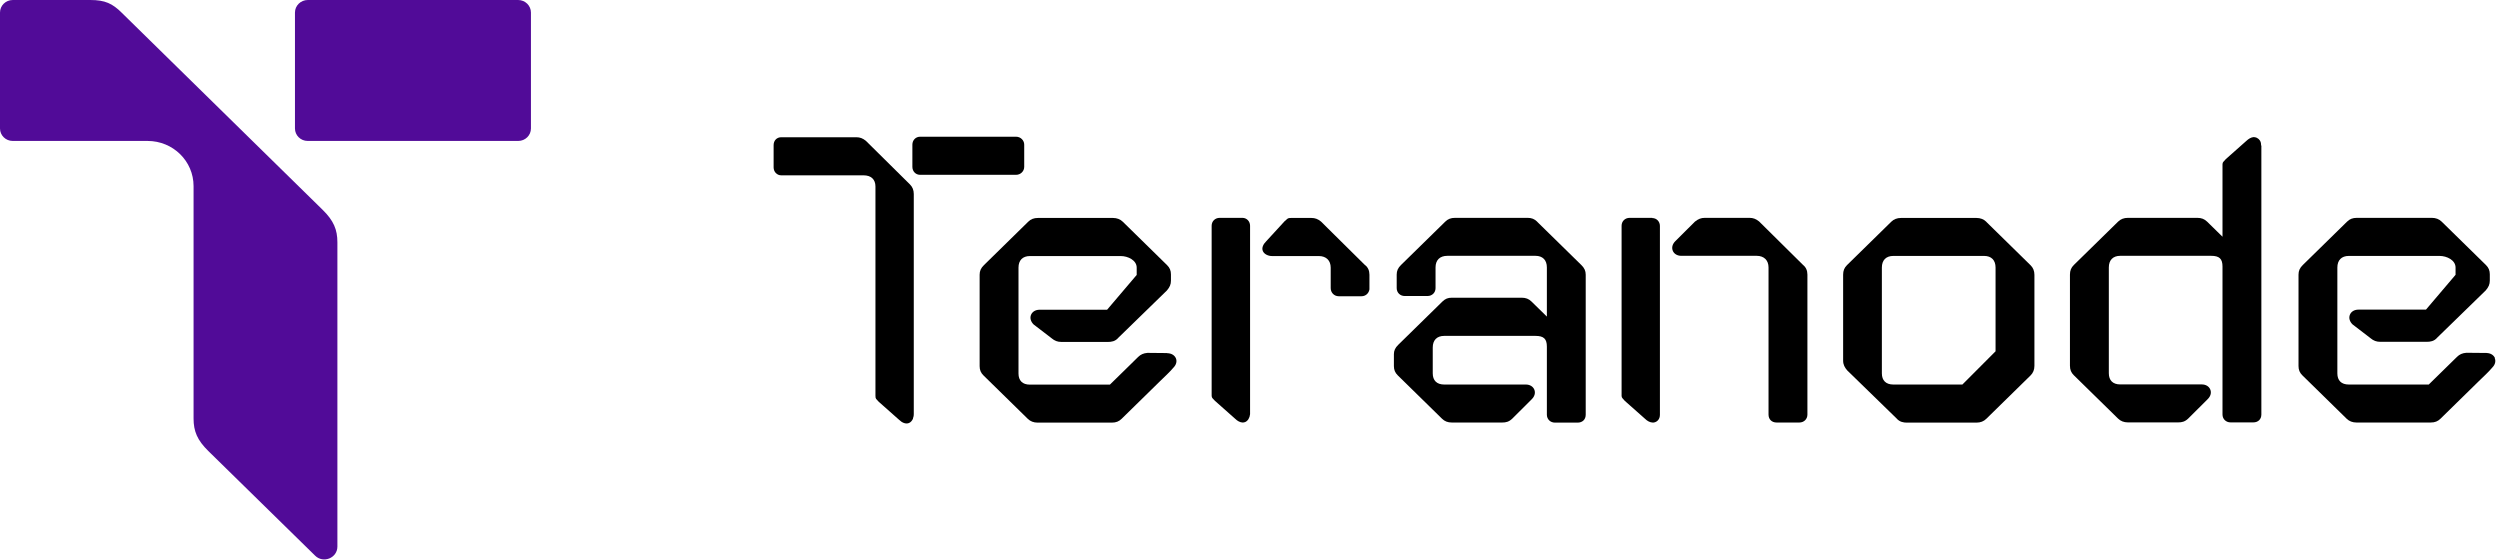
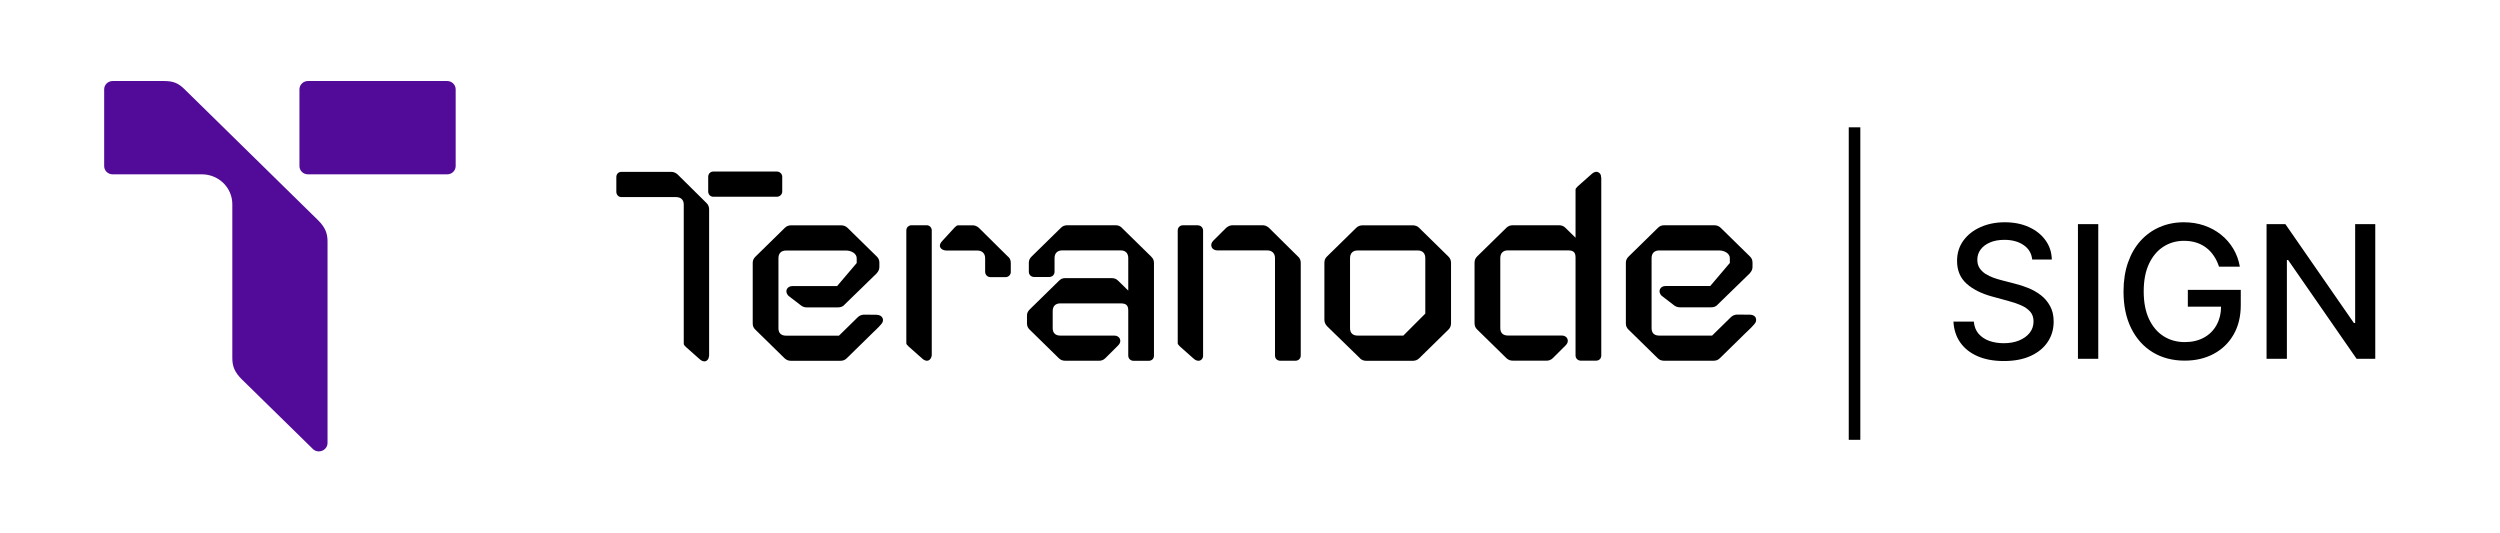
- <svg xmlns="http://www.w3.org/2000/svg" width="143" height="32" viewBox="0 0 143 32" fill="none">
-   <path d="M29.643 0H17.605C17.205 0 16.872 0.32 16.872 0.718V7.35C16.872 7.742 17.198 8.062 17.599 8.062H29.643C30.044 8.062 30.37 7.742 30.37 7.35V0.718C30.37 0.326 30.044 0 29.637 0H29.643Z" fill="#510B98" />
-   <path d="M6.958 0.724C6.435 0.205 6.01 0 5.166 0H0.733C0.326 0 0 0.32 0 0.718V7.35C0 7.742 0.326 8.062 0.727 8.062H8.442C9.896 8.062 11.072 9.214 11.072 10.645V19.847C11.072 19.847 11.072 19.895 11.072 19.919V23.938C11.072 24.663 11.281 25.175 11.915 25.797L18.024 31.783C18.492 32.248 19.299 31.916 19.299 31.264V25.936C19.299 25.936 19.299 25.918 19.299 25.906V20.915C19.299 20.915 19.299 20.891 19.299 20.885V13.861C19.299 13.137 19.089 12.624 18.455 12.002L6.958 0.724Z" fill="#510B98" />
-   <path d="M58.585 9.546V8.273C58.585 8.026 58.376 7.821 58.124 7.821H52.625C52.378 7.821 52.188 8.02 52.188 8.273V9.546C52.188 9.8 52.378 9.999 52.625 9.999H58.124C58.376 9.999 58.585 9.794 58.585 9.546Z" fill="black" />
-   <path d="M52.268 11.097C52.268 10.873 52.194 10.692 52.047 10.547L49.528 8.055C49.35 7.911 49.19 7.85 48.98 7.85H44.688C44.43 7.85 44.251 8.037 44.251 8.303V9.576C44.251 9.829 44.442 10.029 44.688 10.029H49.399C49.83 10.029 50.076 10.264 50.076 10.668V22.628C50.076 22.828 50.107 22.803 50.267 22.984L51.425 24.01C51.597 24.179 51.807 24.27 51.991 24.197C52.096 24.155 52.176 24.058 52.225 23.944C52.225 23.944 52.225 23.938 52.225 23.932C52.225 23.932 52.225 23.92 52.225 23.914C52.244 23.872 52.256 23.823 52.262 23.775C52.262 23.745 52.268 23.715 52.268 23.684V11.097Z" fill="black" />
-   <path d="M71.504 12.914C71.504 12.66 71.313 12.461 71.067 12.461H69.767C69.503 12.461 69.306 12.654 69.306 12.914V22.569C69.306 22.635 69.306 22.677 69.318 22.707C69.336 22.78 69.386 22.804 69.497 22.93L70.654 23.956C70.777 24.077 70.919 24.155 71.061 24.168H71.067C71.122 24.168 71.171 24.162 71.221 24.143C71.381 24.077 71.486 23.89 71.504 23.691V23.661C71.504 23.661 71.504 23.643 71.504 23.631V12.914Z" fill="black" />
-   <path d="M78.08 15.165L76.189 13.294L75.561 12.672C75.383 12.527 75.223 12.467 75.013 12.467H73.85C73.64 12.467 73.671 12.497 73.48 12.654L72.427 13.801C72.255 13.97 72.156 14.181 72.236 14.362C72.31 14.537 72.538 14.646 72.76 14.646H75.438C75.857 14.646 76.116 14.899 76.116 15.309V16.48C76.116 16.739 76.313 16.945 76.577 16.945H77.877C78.117 16.945 78.296 16.776 78.332 16.552V15.714C78.332 15.478 78.246 15.291 78.086 15.165H78.08Z" fill="black" />
-   <path d="M87.926 12.678C87.772 12.527 87.606 12.461 87.385 12.461H83.228C82.988 12.461 82.822 12.527 82.668 12.678L80.137 15.158C79.964 15.327 79.891 15.49 79.891 15.707V16.48C79.891 16.739 80.088 16.932 80.352 16.932H81.652C81.916 16.932 82.113 16.739 82.113 16.48V15.297C82.113 14.875 82.36 14.633 82.791 14.633H87.828C88.24 14.633 88.481 14.875 88.481 15.297V18.109L87.6 17.246C87.446 17.095 87.273 17.029 87.04 17.029H83.049C82.816 17.029 82.674 17.089 82.508 17.246L79.977 19.726C79.804 19.895 79.731 20.058 79.731 20.257V20.939C79.731 21.156 79.798 21.319 79.952 21.47L82.483 23.95C82.637 24.101 82.81 24.168 83.043 24.168H85.931C86.135 24.168 86.307 24.131 86.498 23.95L87.612 22.84C87.784 22.671 87.84 22.466 87.76 22.279C87.686 22.104 87.501 21.995 87.28 21.995H82.606C82.187 21.995 81.953 21.766 81.953 21.356V19.877C81.953 19.455 82.194 19.213 82.606 19.213H87.828C88.302 19.213 88.481 19.382 88.481 19.829V23.721C88.481 23.98 88.678 24.174 88.943 24.174H90.241C90.519 24.174 90.703 23.993 90.703 23.721V15.713C90.703 15.496 90.629 15.333 90.457 15.164L87.926 12.684V12.678Z" fill="black" />
-   <path d="M94.516 12.461H93.217C92.952 12.461 92.755 12.654 92.755 12.914V22.569C92.755 22.605 92.755 22.629 92.755 22.653C92.767 22.768 92.81 22.774 92.939 22.93L94.097 23.956C94.22 24.077 94.362 24.155 94.504 24.168H94.51C94.51 24.168 94.522 24.168 94.528 24.168C94.541 24.168 94.547 24.168 94.559 24.168C94.571 24.168 94.584 24.168 94.596 24.168C94.596 24.168 94.596 24.168 94.602 24.168C94.811 24.131 94.947 23.956 94.947 23.727V12.925C94.947 12.672 94.756 12.473 94.51 12.473L94.516 12.461Z" fill="black" />
-   <path d="M103.138 15.158L100.619 12.666C100.44 12.521 100.28 12.461 100.07 12.461H97.515C97.305 12.461 97.146 12.521 96.949 12.678L95.834 13.789C95.662 13.957 95.607 14.163 95.686 14.35C95.76 14.525 95.945 14.633 96.167 14.633H100.483C100.902 14.633 101.16 14.887 101.16 15.297V23.715C101.16 23.987 101.345 24.168 101.622 24.168H102.922C103.187 24.168 103.384 23.974 103.384 23.715V15.707C103.384 15.472 103.297 15.285 103.138 15.158Z" fill="black" />
-   <path d="M113.616 12.684C113.469 12.54 113.278 12.467 113.056 12.467H108.739C108.511 12.467 108.327 12.54 108.179 12.684L105.648 15.165C105.494 15.315 105.427 15.484 105.427 15.714V20.626C105.427 20.861 105.519 21.024 105.661 21.187L108.481 23.932C108.659 24.144 108.899 24.174 109.066 24.174H113.056C113.284 24.174 113.469 24.101 113.616 23.956L116.147 21.476C116.295 21.332 116.369 21.145 116.369 20.927V15.72C116.369 15.496 116.295 15.315 116.147 15.171L113.616 12.69V12.684ZM114.152 20.088L112.249 21.995H108.296C107.877 21.995 107.643 21.766 107.643 21.356V15.303C107.643 14.881 107.884 14.639 108.296 14.639H113.493C113.906 14.639 114.146 14.881 114.146 15.303V20.088H114.152Z" fill="black" />
-   <path d="M66.768 20.197H66.922L65.654 20.185H65.635C65.407 20.203 65.247 20.276 65.099 20.42L64.718 20.795L63.486 22.001H58.911C58.486 22.001 58.258 21.772 58.258 21.362V15.309C58.258 14.887 58.498 14.646 58.911 14.646H64.108C64.521 14.646 65.019 14.887 65.019 15.309V15.726L63.326 17.717H59.459C59.237 17.717 59.053 17.826 58.978 18.001C58.899 18.182 58.954 18.393 59.126 18.562L60.142 19.34L60.155 19.352C60.333 19.497 60.493 19.558 60.703 19.558H63.388C63.554 19.558 63.794 19.533 63.972 19.316L66.743 16.619C66.91 16.426 66.978 16.269 66.978 16.058V15.695C66.978 15.478 66.91 15.315 66.756 15.165L64.225 12.684C64.077 12.54 63.886 12.467 63.665 12.467H59.373C59.133 12.467 58.966 12.534 58.812 12.684L56.282 15.165C56.109 15.333 56.035 15.496 56.035 15.714V20.945C56.035 21.163 56.103 21.326 56.257 21.476L58.788 23.956C58.935 24.101 59.126 24.174 59.348 24.174H63.597C63.837 24.174 64.003 24.107 64.157 23.956C64.89 23.238 65.629 22.52 66.356 21.802C66.614 21.549 66.897 21.295 67.125 21.024C67.279 20.867 67.335 20.668 67.261 20.493C67.181 20.312 66.996 20.203 66.756 20.203L66.768 20.197Z" fill="black" />
-   <path d="M142.712 20.481C142.632 20.299 142.448 20.191 142.207 20.191H142.362L141.093 20.179H141.075C140.846 20.197 140.686 20.269 140.539 20.414L140.157 20.788L138.925 21.995H134.35C133.925 21.995 133.697 21.766 133.697 21.356V15.303C133.697 14.881 133.937 14.639 134.35 14.639H139.547C139.96 14.639 140.458 14.881 140.458 15.303V15.719L138.765 17.711H134.898C134.676 17.711 134.492 17.819 134.418 17.994C134.338 18.175 134.393 18.387 134.566 18.556L135.581 19.334L135.594 19.346C135.772 19.491 135.932 19.551 136.142 19.551H138.827C138.993 19.551 139.233 19.527 139.412 19.31L142.183 16.613C142.349 16.419 142.417 16.263 142.417 16.051V15.689C142.417 15.472 142.349 15.309 142.195 15.158L139.664 12.678C139.517 12.533 139.325 12.461 139.104 12.461H134.812C134.571 12.461 134.406 12.527 134.252 12.678L131.721 15.158C131.548 15.327 131.475 15.49 131.475 15.707V20.939C131.475 21.156 131.542 21.319 131.696 21.47L134.227 23.95C134.375 24.095 134.566 24.168 134.787 24.168H139.036C139.276 24.168 139.443 24.101 139.596 23.95C140.33 23.232 141.068 22.514 141.795 21.796C142.053 21.543 142.337 21.289 142.564 21.018C142.719 20.861 142.773 20.662 142.7 20.487L142.712 20.481Z" fill="black" />
-   <path d="M129.338 8.327C129.338 8.327 129.338 8.291 129.332 8.273C129.332 8.092 129.239 7.959 129.097 7.887C129.085 7.881 129.067 7.875 129.055 7.869C129.005 7.851 128.95 7.838 128.9 7.845H128.895H128.882C128.746 7.863 128.611 7.947 128.488 8.062L127.318 9.1C127.176 9.269 127.133 9.263 127.127 9.401V13.541L126.247 12.678C126.092 12.527 125.92 12.461 125.686 12.461H121.714C121.487 12.461 121.302 12.533 121.154 12.678L118.623 15.158C118.469 15.309 118.401 15.478 118.401 15.707V20.915C118.401 21.15 118.469 21.313 118.623 21.464L121.154 23.944C121.302 24.089 121.492 24.161 121.714 24.161H124.596C124.799 24.161 124.972 24.125 125.163 23.944L126.277 22.834C126.45 22.665 126.505 22.46 126.425 22.273C126.352 22.098 126.166 21.989 125.945 21.989H121.277C120.858 21.989 120.625 21.76 120.625 21.349V15.297C120.625 14.875 120.865 14.633 121.277 14.633H126.475C126.949 14.633 127.127 14.802 127.127 15.249V23.709C127.127 23.968 127.324 24.161 127.589 24.161H128.888C129.165 24.161 129.35 23.98 129.35 23.709V8.388C129.35 8.388 129.357 8.351 129.35 8.327H129.338Z" fill="black" />
+ <svg xmlns="http://www.w3.org/2000/svg" width="216" height="46" viewBox="0 0 216 46" fill="none">
+   <path d="M38.643 7H26.605C26.205 7 25.872 7.32 25.872 7.718V14.35C25.872 14.742 26.198 15.062 26.599 15.062H38.643C39.044 15.062 39.37 14.742 39.37 14.35V7.718C39.37 7.326 39.044 7 38.637 7H38.643Z" fill="#510B98" />
+   <path d="M15.958 7.724C15.435 7.205 15.01 7 14.166 7H9.733C9.326 7 9 7.32 9 7.718V14.35C9 14.742 9.326 15.062 9.727 15.062H17.442C18.896 15.062 20.072 16.215 20.072 17.645V26.847C20.072 26.847 20.072 26.895 20.072 26.919V30.938C20.072 31.663 20.281 32.175 20.915 32.797L27.024 38.783C27.492 39.248 28.299 38.916 28.299 38.264V32.936C28.299 32.936 28.299 32.918 28.299 32.906V27.915C28.299 27.915 28.299 27.891 28.299 27.885V20.861C28.299 20.137 28.089 19.624 27.455 19.002L15.958 7.724Z" fill="#510B98" />
+   <path d="M67.585 16.546V15.273C67.585 15.026 67.376 14.821 67.124 14.821H61.625C61.378 14.821 61.188 15.02 61.188 15.273V16.546C61.188 16.8 61.378 16.999 61.625 16.999H67.124C67.376 16.999 67.585 16.794 67.585 16.546Z" fill="black" />
+   <path d="M61.268 18.097C61.268 17.873 61.194 17.692 61.047 17.547L58.528 15.055C58.35 14.911 58.19 14.85 57.98 14.85H53.688C53.43 14.85 53.251 15.037 53.251 15.303V16.576C53.251 16.829 53.442 17.029 53.688 17.029H58.399C58.83 17.029 59.076 17.264 59.076 17.668V29.628C59.076 29.828 59.107 29.803 59.267 29.984L60.425 31.01C60.597 31.179 60.807 31.27 60.991 31.197C61.096 31.155 61.176 31.058 61.225 30.944C61.225 30.944 61.225 30.938 61.225 30.932C61.225 30.932 61.225 30.92 61.225 30.914C61.244 30.872 61.256 30.823 61.262 30.775C61.262 30.745 61.268 30.715 61.268 30.684V18.097Z" fill="black" />
+   <path d="M80.504 19.913C80.504 19.66 80.313 19.461 80.067 19.461H78.767C78.503 19.461 78.306 19.654 78.306 19.913V29.569C78.306 29.635 78.306 29.677 78.318 29.707C78.336 29.78 78.386 29.804 78.497 29.93L79.654 30.956C79.777 31.077 79.919 31.155 80.061 31.168H80.067C80.122 31.168 80.171 31.162 80.221 31.143C80.381 31.077 80.486 30.89 80.504 30.691V30.661C80.504 30.661 80.504 30.643 80.504 30.631V19.913Z" fill="black" />
+   <path d="M87.08 22.165L85.189 20.294L84.561 19.672C84.383 19.527 84.223 19.467 84.013 19.467H82.85C82.64 19.467 82.671 19.497 82.48 19.654L81.427 20.801C81.255 20.97 81.156 21.181 81.236 21.362C81.31 21.537 81.538 21.646 81.76 21.646H84.438C84.857 21.646 85.116 21.899 85.116 22.309V23.48C85.116 23.739 85.313 23.945 85.577 23.945H86.877C87.117 23.945 87.296 23.776 87.332 23.552V22.714C87.332 22.478 87.246 22.291 87.086 22.165H87.08Z" fill="black" />
+   <path d="M96.926 19.678C96.772 19.527 96.606 19.461 96.385 19.461H92.228C91.988 19.461 91.822 19.527 91.668 19.678L89.137 22.158C88.964 22.327 88.891 22.49 88.891 22.707V23.48C88.891 23.739 89.088 23.932 89.352 23.932H90.652C90.916 23.932 91.113 23.739 91.113 23.48V22.297C91.113 21.875 91.36 21.633 91.791 21.633H96.828C97.24 21.633 97.481 21.875 97.481 22.297V25.109L96.6 24.246C96.446 24.095 96.273 24.029 96.04 24.029H92.049C91.816 24.029 91.674 24.089 91.508 24.246L88.977 26.726C88.804 26.895 88.731 27.058 88.731 27.257V27.939C88.731 28.156 88.798 28.319 88.952 28.47L91.483 30.95C91.637 31.101 91.81 31.168 92.043 31.168H94.931C95.135 31.168 95.307 31.131 95.498 30.95L96.612 29.84C96.784 29.671 96.84 29.466 96.76 29.279C96.686 29.104 96.501 28.995 96.28 28.995H91.606C91.187 28.995 90.953 28.766 90.953 28.356V26.877C90.953 26.455 91.194 26.213 91.606 26.213H96.828C97.302 26.213 97.481 26.382 97.481 26.829V30.721C97.481 30.98 97.678 31.174 97.943 31.174H99.241C99.519 31.174 99.703 30.993 99.703 30.721V22.713C99.703 22.496 99.629 22.333 99.457 22.164L96.926 19.684V19.678Z" fill="black" />
+   <path d="M103.516 19.461H102.217C101.952 19.461 101.755 19.654 101.755 19.913V29.569C101.755 29.605 101.755 29.629 101.755 29.653C101.767 29.768 101.81 29.774 101.939 29.93L103.097 30.956C103.22 31.077 103.362 31.155 103.504 31.168H103.51C103.51 31.168 103.522 31.168 103.529 31.168C103.541 31.168 103.547 31.168 103.559 31.168C103.571 31.168 103.583 31.168 103.596 31.168C103.596 31.168 103.596 31.168 103.602 31.168C103.812 31.131 103.947 30.956 103.947 30.727V19.925C103.947 19.672 103.756 19.473 103.51 19.473L103.516 19.461Z" fill="black" />
+   <path d="M112.138 22.158L109.619 19.666C109.44 19.521 109.28 19.461 109.07 19.461H106.515C106.306 19.461 106.146 19.521 105.949 19.678L104.834 20.788C104.662 20.957 104.607 21.163 104.686 21.35C104.76 21.525 104.945 21.633 105.167 21.633H109.483C109.902 21.633 110.16 21.887 110.16 22.297V30.715C110.16 30.987 110.345 31.168 110.622 31.168H111.922C112.187 31.168 112.384 30.974 112.384 30.715V22.707C112.384 22.472 112.297 22.285 112.138 22.158Z" fill="black" />
+   <path d="M122.616 19.684C122.469 19.54 122.278 19.467 122.056 19.467H117.739C117.511 19.467 117.327 19.54 117.179 19.684L114.648 22.165C114.494 22.315 114.427 22.484 114.427 22.714V27.626C114.427 27.861 114.519 28.024 114.661 28.187L117.481 30.932C117.659 31.144 117.899 31.174 118.066 31.174H122.056C122.284 31.174 122.469 31.101 122.616 30.956L125.147 28.476C125.295 28.332 125.369 28.145 125.369 27.927V22.72C125.369 22.496 125.295 22.315 125.147 22.171L122.616 19.69V19.684ZM123.152 27.088L121.249 28.995H117.296C116.877 28.995 116.643 28.766 116.643 28.356V22.303C116.643 21.881 116.884 21.64 117.296 21.64H122.493C122.906 21.64 123.146 21.881 123.146 22.303V27.088H123.152Z" fill="black" />
+   <path d="M75.768 27.197H75.922L74.654 27.185H74.635C74.407 27.203 74.247 27.276 74.099 27.42L73.718 27.795L72.486 29.001H67.911C67.486 29.001 67.258 28.772 67.258 28.362V22.309C67.258 21.887 67.498 21.646 67.911 21.646H73.108C73.521 21.646 74.019 21.887 74.019 22.309V22.726L72.326 24.717H68.459C68.237 24.717 68.052 24.826 67.978 25.001C67.899 25.182 67.954 25.393 68.126 25.562L69.142 26.34L69.155 26.352C69.333 26.497 69.493 26.558 69.703 26.558H72.388C72.554 26.558 72.794 26.533 72.972 26.316L75.743 23.619C75.91 23.426 75.978 23.269 75.978 23.058V22.695C75.978 22.478 75.91 22.315 75.756 22.165L73.225 19.684C73.077 19.54 72.886 19.467 72.665 19.467H68.373C68.132 19.467 67.966 19.534 67.812 19.684L65.281 22.165C65.109 22.333 65.035 22.496 65.035 22.714V27.945C65.035 28.163 65.103 28.326 65.257 28.476L67.788 30.956C67.936 31.101 68.126 31.174 68.348 31.174H72.597C72.837 31.174 73.003 31.107 73.157 30.956C73.89 30.238 74.629 29.52 75.356 28.802C75.614 28.549 75.897 28.295 76.125 28.024C76.279 27.867 76.335 27.668 76.261 27.493C76.181 27.312 75.996 27.203 75.756 27.203L75.768 27.197Z" fill="black" />
+   <path d="M151.712 27.481C151.632 27.299 151.448 27.191 151.207 27.191H151.362L150.093 27.179H150.075C149.846 27.197 149.686 27.269 149.539 27.414L149.157 27.788L147.925 28.995H143.35C142.925 28.995 142.697 28.766 142.697 28.356V22.303C142.697 21.881 142.937 21.639 143.35 21.639H148.547C148.96 21.639 149.458 21.881 149.458 22.303V22.719L147.765 24.711H143.898C143.676 24.711 143.492 24.819 143.418 24.994C143.338 25.175 143.393 25.387 143.566 25.556L144.581 26.334L144.594 26.346C144.772 26.491 144.932 26.551 145.142 26.551H147.827C147.993 26.551 148.233 26.527 148.412 26.31L151.183 23.613C151.349 23.419 151.417 23.263 151.417 23.051V22.689C151.417 22.472 151.349 22.309 151.195 22.158L148.664 19.678C148.517 19.533 148.325 19.461 148.104 19.461H143.812C143.571 19.461 143.406 19.527 143.252 19.678L140.721 22.158C140.548 22.327 140.475 22.49 140.475 22.707V27.939C140.475 28.156 140.542 28.319 140.696 28.47L143.227 30.95C143.375 31.101 143.566 31.168 143.787 31.168H148.036C148.276 31.168 148.443 31.101 148.596 30.95C149.33 30.232 150.068 29.514 150.795 28.796C151.053 28.543 151.337 28.289 151.564 28.018C151.719 27.861 151.773 27.662 151.7 27.487L151.712 27.481Z" fill="black" />
+   <path d="M138.338 15.327C138.338 15.327 138.338 15.291 138.332 15.273C138.332 15.092 138.239 14.959 138.097 14.887C138.085 14.881 138.067 14.875 138.055 14.869C138.005 14.851 137.95 14.839 137.9 14.845H137.895H137.882C137.746 14.863 137.611 14.947 137.488 15.062L136.318 16.1C136.176 16.269 136.133 16.263 136.127 16.401V20.541L135.247 19.678C135.092 19.527 134.92 19.461 134.686 19.461H130.714C130.487 19.461 130.302 19.533 130.154 19.678L127.623 22.158C127.469 22.309 127.401 22.478 127.401 22.707V27.915C127.401 28.15 127.469 28.313 127.623 28.464L130.154 30.944C130.302 31.089 130.492 31.162 130.714 31.162H133.596C133.799 31.162 133.972 31.125 134.163 30.944L135.277 29.834C135.45 29.665 135.505 29.46 135.425 29.273C135.352 29.098 135.166 28.989 134.945 28.989H130.277C129.858 28.989 129.625 28.76 129.625 28.349V22.297C129.625 21.875 129.865 21.633 130.277 21.633H135.475C135.949 21.633 136.127 21.802 136.127 22.249V30.709C136.127 30.968 136.324 31.162 136.589 31.162H137.888C138.165 31.162 138.35 30.98 138.35 30.709V15.388C138.35 15.388 138.357 15.351 138.35 15.327H138.338Z" fill="black" />
+   <path d="M175.584 22.421C175.523 21.883 175.273 21.466 174.834 21.171C174.395 20.871 173.842 20.722 173.175 20.722C172.698 20.722 172.285 20.797 171.936 20.949C171.588 21.097 171.317 21.301 171.124 21.562C170.934 21.82 170.84 22.114 170.84 22.443C170.84 22.72 170.904 22.958 171.033 23.159C171.165 23.36 171.338 23.528 171.55 23.665C171.766 23.797 171.997 23.909 172.243 24C172.489 24.087 172.726 24.159 172.953 24.216L174.09 24.511C174.461 24.602 174.842 24.725 175.232 24.881C175.622 25.036 175.984 25.241 176.317 25.494C176.65 25.748 176.919 26.062 177.124 26.438C177.332 26.812 177.436 27.261 177.436 27.784C177.436 28.443 177.266 29.028 176.925 29.54C176.588 30.051 176.097 30.454 175.453 30.75C174.813 31.046 174.039 31.193 173.129 31.193C172.258 31.193 171.504 31.055 170.868 30.778C170.232 30.502 169.734 30.11 169.374 29.602C169.014 29.091 168.815 28.485 168.777 27.784H170.539C170.573 28.204 170.709 28.555 170.948 28.835C171.19 29.112 171.499 29.318 171.874 29.454C172.253 29.587 172.667 29.653 173.118 29.653C173.614 29.653 174.056 29.576 174.442 29.421C174.832 29.261 175.139 29.042 175.362 28.761C175.586 28.477 175.698 28.146 175.698 27.767C175.698 27.422 175.599 27.14 175.402 26.921C175.209 26.701 174.946 26.519 174.612 26.375C174.283 26.231 173.91 26.104 173.493 25.994L172.118 25.619C171.186 25.366 170.448 24.992 169.902 24.5C169.361 24.008 169.09 23.356 169.09 22.546C169.09 21.875 169.271 21.29 169.635 20.79C169.999 20.29 170.491 19.901 171.112 19.625C171.734 19.345 172.434 19.204 173.215 19.204C174.003 19.204 174.698 19.343 175.3 19.619C175.906 19.896 176.383 20.276 176.732 20.761C177.08 21.242 177.262 21.796 177.277 22.421H175.584ZM181.29 19.364V31H179.534V19.364H181.29ZM191.722 23.04C191.612 22.695 191.464 22.386 191.279 22.114C191.097 21.837 190.879 21.602 190.625 21.409C190.371 21.212 190.082 21.062 189.756 20.96C189.434 20.858 189.08 20.807 188.693 20.807C188.038 20.807 187.447 20.975 186.921 21.312C186.394 21.65 185.977 22.144 185.671 22.796C185.368 23.443 185.216 24.237 185.216 25.176C185.216 26.119 185.369 26.917 185.676 27.568C185.983 28.22 186.404 28.714 186.938 29.051C187.472 29.388 188.08 29.557 188.762 29.557C189.394 29.557 189.945 29.428 190.415 29.171C190.888 28.913 191.254 28.549 191.512 28.079C191.773 27.606 191.904 27.049 191.904 26.409L192.358 26.494H189.029V25.046H193.602V26.369C193.602 27.347 193.394 28.195 192.977 28.915C192.565 29.631 191.993 30.184 191.262 30.574C190.534 30.964 189.701 31.159 188.762 31.159C187.709 31.159 186.784 30.917 185.989 30.432C185.197 29.947 184.58 29.259 184.137 28.369C183.693 27.475 183.472 26.415 183.472 25.188C183.472 24.259 183.601 23.426 183.858 22.688C184.116 21.949 184.477 21.322 184.943 20.807C185.413 20.288 185.964 19.892 186.597 19.619C187.233 19.343 187.928 19.204 188.682 19.204C189.311 19.204 189.896 19.297 190.438 19.483C190.983 19.669 191.468 19.932 191.892 20.273C192.32 20.614 192.674 21.019 192.955 21.489C193.235 21.954 193.424 22.472 193.523 23.04H191.722ZM205.223 19.364V31H203.61L197.695 22.466H197.587V31H195.831V19.364H197.456L203.377 27.909H203.485V19.364H205.223Z" fill="black" />
+   <line x1="160.232" y1="11" x2="160.232" y2="38" stroke="black" />
</svg>
